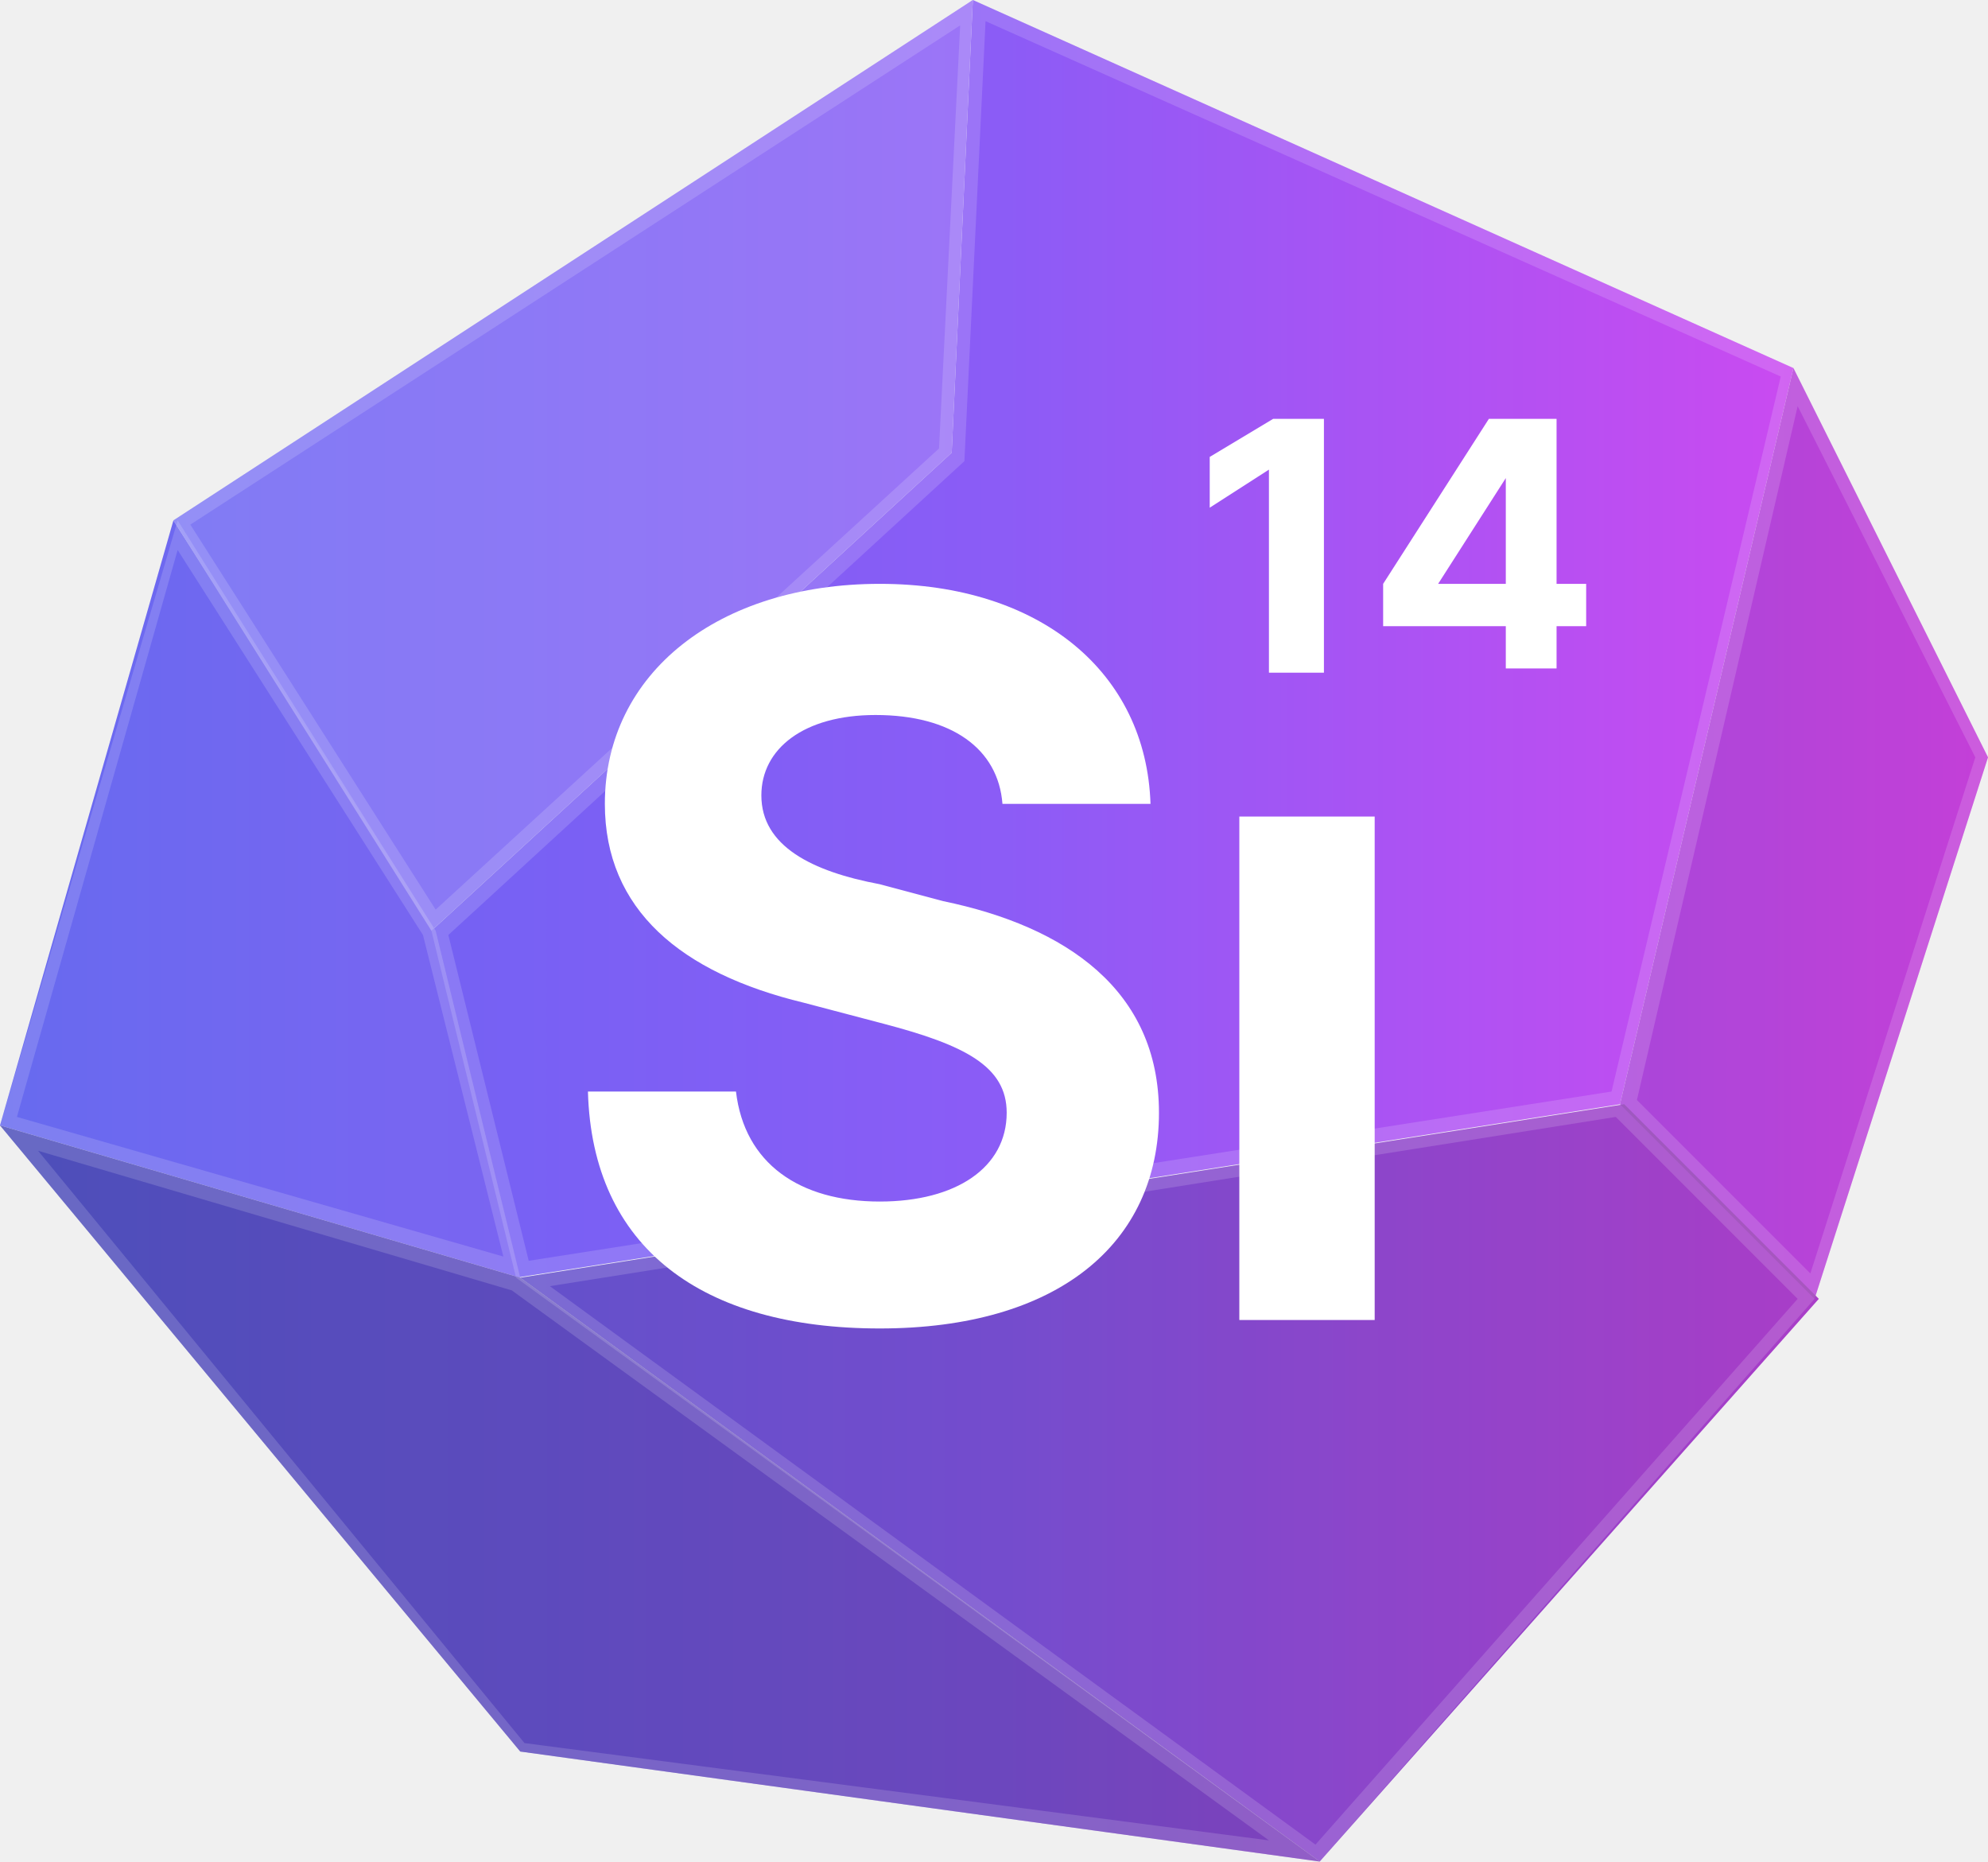
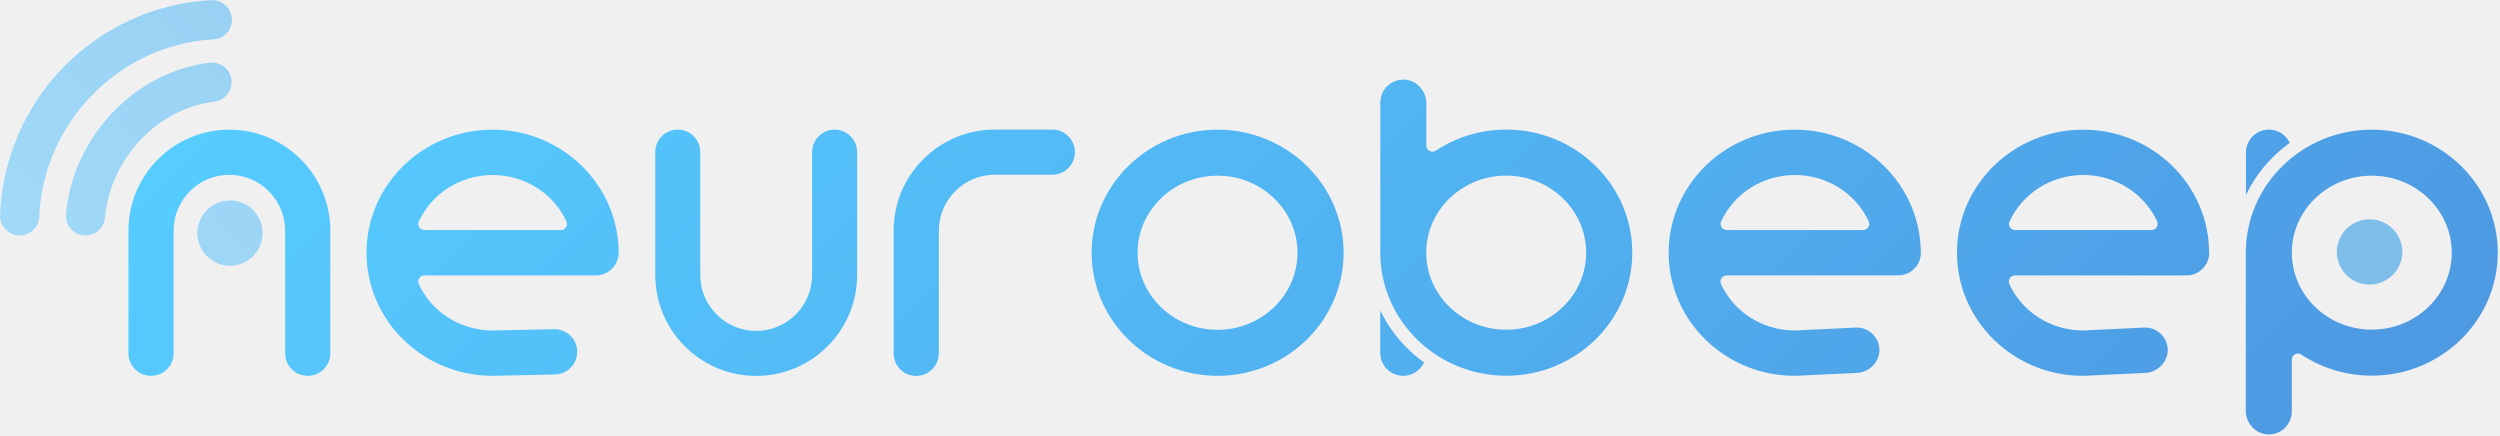
- <svg xmlns="http://www.w3.org/2000/svg" version="1.1" id="Layer_1" x="0px" y="0px" viewBox="0 0 47 44" style="enable-background:new 0 0 47 44;" xml:space="preserve">
-   <style type="text/css">
- 	.st0{fill:url(#SVGID_1_);}
- 	.st1{fill:url(#SVGID_2_);}
- 	.st2{fill:url(#SVGID_3_);}
- 	.st3{fill:url(#SVGID_4_);}
- 	.st4{fill:url(#SVGID_5_);}
- 	.st5{fill:url(#SVGID_6_);}
- 	.st6{fill-opacity:0.17;}
- 	.st7{fill-opacity:0.1;}
- 	.st8{fill-opacity:0.23;}
- 	.st9{fill:#C0C0C0;fill-opacity:5.000000e-02;}
- 	.st10{fill:#FFFFFF;fill-opacity:0.15;}
- 	.st11{fill-rule:evenodd;clip-rule:evenodd;fill:#FFFFFF;fill-opacity:0.15;}
- 	.st12{fill:#FFFFFF;}
- </style>
-   <linearGradient id="SVGID_1_" gradientUnits="userSpaceOnUse" x1="0" y1="765" x2="47" y2="765" gradientTransform="matrix(1 0 0 1 0 -754)">
-     <stop offset="0" style="stop-color:#6366F1" />
-     <stop offset="0.5" style="stop-color:#8B5CF6" />
-     <stop offset="1" style="stop-color:#D946EF" />
-   </linearGradient>
-   <path class="st0" d="M10.2,22l-6.1-9.7L23,0l-0.5,10.7L10.2,22z" />
-   <linearGradient id="SVGID_2_" gradientUnits="userSpaceOnUse" x1="0" y1="769.1" x2="47" y2="769.1" gradientTransform="matrix(1 0 0 1 0 -754)">
-     <stop offset="0" style="stop-color:#6366F1" />
-     <stop offset="0.5" style="stop-color:#8B5CF6" />
-     <stop offset="1" style="stop-color:#D946EF" />
-   </linearGradient>
-   <path class="st1" d="M22.5,10.7L23,0l19.4,8.7l-4.1,17.4l-26.1,4.1l-2-8.2L22.5,10.7z" />
-   <linearGradient id="SVGID_3_" gradientUnits="userSpaceOnUse" x1="0" y1="789.05" x2="47" y2="789.05" gradientTransform="matrix(1 0 0 1 0 -754)">
-     <stop offset="0" style="stop-color:#6366F1" />
-     <stop offset="0.5" style="stop-color:#8B5CF6" />
-     <stop offset="1" style="stop-color:#D946EF" />
-   </linearGradient>
-   <path class="st2" d="M31.2,44L12.3,30.2l26.1-4.1l4.6,4.6L31.2,44z" />
-   <linearGradient id="SVGID_4_" gradientUnits="userSpaceOnUse" x1="0" y1="773.7" x2="47" y2="773.7" gradientTransform="matrix(1 0 0 1 0 -754)">
-     <stop offset="0" style="stop-color:#6366F1" />
-     <stop offset="0.5" style="stop-color:#8B5CF6" />
-     <stop offset="1" style="stop-color:#D946EF" />
-   </linearGradient>
-   <path class="st3" d="M38.3,26.1l4.6,4.6L47,17.9l-4.6-9.2L38.3,26.1z" />
-   <linearGradient id="SVGID_5_" gradientUnits="userSpaceOnUse" x1="0" y1="789.3" x2="47" y2="789.3" gradientTransform="matrix(1 0 0 1 0 -754)">
-     <stop offset="0" style="stop-color:#6366F1" />
-     <stop offset="0.5" style="stop-color:#8B5CF6" />
-     <stop offset="1" style="stop-color:#D946EF" />
-   </linearGradient>
-   <path class="st4" d="M12.3,30.2L31.2,44l-18.9-2.6L0,26.6L12.3,30.2z" />
-   <linearGradient id="SVGID_6_" gradientUnits="userSpaceOnUse" x1="0" y1="775.25" x2="47" y2="775.25" gradientTransform="matrix(1 0 0 1 0 -754)">
-     <stop offset="0" style="stop-color:#6366F1" />
-     <stop offset="0.5" style="stop-color:#8B5CF6" />
-     <stop offset="1" style="stop-color:#D946EF" />
-   </linearGradient>
-   <path class="st5" d="M4.1,12.3L0,26.6l12.3,3.6l-2-8.2L4.1,12.3z" />
-   <path class="st6" d="M31.2,44L12.3,30.2l26.1-4.1l4.6,4.6L31.2,44z" />
-   <path class="st7" d="M38.3,26.1l4.6,4.6L47,17.9l-4.6-9.2L38.3,26.1z" />
-   <path class="st8" d="M12.3,30.2L31.2,44l-18.9-2.6L0,26.6L12.3,30.2z" />
-   <path class="st9" d="M4.1,12.3L0,26.6l12.3,3.6l-2-8.2L4.1,12.3z" />
-   <path class="st10" d="M10.2,22l-6.1-9.7L23,0l-0.5,10.7L10.2,22z" />
-   <path class="st11" d="M10.2,22l12.3-11.3L23,0L4.1,12.3L10.2,22z M10.3,21.5l11.9-10.9l0.5-10L4.5,12.4L10.3,21.5z" />
-   <path class="st11" d="M22.8,10.9L10.6,22.1l1.9,7.7l25.6-4l4-16.9L23.3,0.5L22.8,10.9z M22.5,10.7L10.2,22l2,8.2l26.1-4.1l4.1-17.4  L23,0L22.5,10.7z" />
-   <path class="st11" d="M31.1,43.6l11.4-12.9l-4.3-4.3l-25.2,4L31.1,43.6z M31.2,44l11.7-13.3l-4.6-4.6l-26.1,4.1L31.2,44z" />
-   <path class="st11" d="M42.9,30.7L47,17.9l-4.6-9.2l-4.1,17.4L42.9,30.7z M38.7,26l4.1,4.1l3.9-12.2l-4.2-8.3L38.7,26z" />
-   <path class="st11" d="M12.1,30.5L0.9,27.2l11.5,14L30,43.5L12.1,30.5z M12.3,30.2L0,26.6l12.3,14.8L31.2,44L12.3,30.2z" />
-   <path class="st11" d="M0.4,26.4l11.5,3.3L10,22.1L4.2,13L0.4,26.4z M0,26.6l12.3,3.6l-2-8.2l-6.1-9.7L0,26.6z" />
-   <path class="st12" d="M23.7,19h3.5c-0.1-3.1-2.6-5.2-6.4-5.2s-6.5,2.1-6.5,5.2c0,2.5,1.8,4,4.7,4.7l1.9,0.5c1.9,0.5,2.9,1,2.9,2.1  c0,1.3-1.2,2.1-3,2.1c-1.9,0-3.2-0.9-3.4-2.6h-3.5c0.1,3.7,2.7,5.6,6.9,5.6s6.6-2,6.6-5.1c0-2.9-2.2-4.4-5.1-5l-1.5-0.4  C19.2,20.6,18,20,18,18.8c0-1.1,1-1.9,2.7-1.9C22.5,16.9,23.6,17.7,23.7,19z" />
-   <path class="st12" d="M32.5,19.3h-3.2v11.9h3.2V19.3z" />
-   <path class="st12" d="M31.3,9.9h-1.2l-1.5,0.9V12l1.4-0.9l0,0v4.8h1.3C31.3,15.9,31.3,9.9,31.3,9.9z" />
-   <path class="st12" d="M32.7,14.8h2.9v1h1.2v-1h0.7v-1h-0.7V9.9h-1.6l-2.5,3.9C32.7,13.8,32.7,14.8,32.7,14.8z M35.6,13.8H34l0,0  l1.6-2.5l0,0V13.8z" />
+ <svg xmlns="http://www.w3.org/2000/svg" id="Layer_1" data-name="Layer 1" viewBox="0 0 292.29 50.86">
+   <defs>
+     <style>
+       .cls-1 {
+         fill: url(#Gradiente_sem_nome_11);
+       }
+ 
+       .cls-2 {
+         fill: url(#Gradiente_sem_nome_403);
+       }
+     </style>
+     <linearGradient id="Gradiente_sem_nome_403" data-name="Gradiente sem nome 403" x1="68.7" y1="94.88" x2="208.28" y2="-44.69" gradientUnits="userSpaceOnUse">
+       <stop offset="0" stop-color="#a1daf8" />
+       <stop offset=".29" stop-color="#93ccf0" />
+       <stop offset=".54" stop-color="#8ec7ed" />
+       <stop offset="1" stop-color="#7dbde9" />
+     </linearGradient>
+     <linearGradient id="Gradiente_sem_nome_11" data-name="Gradiente sem nome 11" x1="78.8" y1="-41.69" x2="223.95" y2="103.46" gradientUnits="userSpaceOnUse">
+       <stop offset="0" stop-color="#56ccff" />
+       <stop offset=".52" stop-color="#51b3f1" />
+       <stop offset="1" stop-color="#4d99e2" />
+     </linearGradient>
+   </defs>
+   <path class="cls-2" d="M4.59,25.33c-.05,1.21-1.03,2.17-2.24,2.2-.02,0-.04,0-.05,0-.03,0-.06,0-.1,0-.61-.03-1.18-.29-1.59-.74-.42-.45-.63-1.04-.6-1.65C.56,11.61,11.15.81,24.62.02c1.28-.07,2.37.84,2.48,2.09.05.63-.15,1.26-.56,1.73-.4.46-.94.73-1.53.76C14.01,5.17,5.05,14.28,4.59,25.33ZM25.06,11.88c.61-.07,1.15-.38,1.53-.86s.55-1.08.47-1.69c-.15-1.26-1.3-2.16-2.55-2-8.76,1.06-15.98,8.67-16.8,17.69-.11,1.26.82,2.38,2.08,2.5.07,0,.14,0,.21,0,.02,0,.05,0,.07,0,1.16-.04,2.11-.93,2.21-2.09.63-6.91,6.12-12.73,12.78-13.54ZM27.59,23.5h0s-.24-.04-.24-.04c-.13-.02-.24-.02-.34-.02-.02,0-.04,0-.07,0h-.05c-2.1,0-3.81,1.71-3.81,3.81s1.71,3.82,3.81,3.82,3.81-1.71,3.81-3.82c0-1.84-1.32-3.42-3.11-3.75ZM276.33,33.21h0s.24.04.24.04c.13.02.24.02.35.02.02,0,.04,0,.07,0h.05c2.11,0,3.83-1.71,3.83-3.81s-1.72-3.82-3.83-3.82-3.83,1.71-3.83,3.82c0,1.84,1.33,3.42,3.13,3.75Z" />
+   <path class="cls-1" d="M166.49,42.39c-.43.91-1.36,1.55-2.43,1.55h0c-1.49,0-2.69-1.21-2.69-2.69v-4.96c1.16,2.43,2.94,4.52,5.13,6.1ZM190.84,29.54c0,7.94-6.61,14.39-14.73,14.39s-14.73-6.46-14.73-14.39V12c0-1.53,1.27-2.76,2.81-2.69,1.45.06,2.57,1.32,2.57,2.77v4.93c0,.58.64.92,1.12.6,2.35-1.55,5.19-2.46,8.23-2.46,8.12,0,14.73,6.46,14.73,14.39ZM185.45,29.54c0-4.97-4.2-9.01-9.35-9.01s-9.35,4.04-9.35,9.01,4.2,9.01,9.35,9.01,9.35-4.04,9.35-9.01ZM38.62,41.3v-14.34c0-6.51-5.29-11.8-11.8-11.8s-11.8,5.29-11.8,11.8v14.34c0,1.46,1.18,2.64,2.64,2.64s2.64-1.18,2.64-2.64v-14.34c0-3.6,2.93-6.52,6.52-6.52s6.52,2.93,6.52,6.52v14.34c0,1.46,1.18,2.64,2.64,2.64s2.64-1.18,2.64-2.64ZM100.21,32.15v-14.37c0-1.45-1.18-2.63-2.63-2.63s-2.63,1.18-2.63,2.63v14.37c0,3.61-2.94,6.54-6.54,6.54s-6.54-2.94-6.54-6.54v-14.37c0-1.45-1.18-2.63-2.63-2.63s-2.63,1.18-2.63,2.63v14.37c0,6.51,5.29,11.8,11.8,11.8s11.8-5.29,11.8-11.8ZM109.77,41.31v-14.35c0-3.6,2.93-6.53,6.52-6.53h6.74c1.46,0,2.64-1.18,2.64-2.64s-1.18-2.64-2.64-2.64h-6.74c-6.51,0-11.81,5.3-11.81,11.81v14.35c0,1.46,1.18,2.64,2.64,2.64s2.64-1.18,2.64-2.64ZM157.09,29.55c0-7.93-6.61-14.39-14.73-14.39s-14.73,6.46-14.73,14.39,6.61,14.39,14.73,14.39,14.73-6.46,14.73-14.39ZM151.7,29.55c0,4.97-4.2,9.01-9.35,9.01s-9.35-4.04-9.35-9.01,4.2-9.01,9.35-9.01,9.35,4.04,9.35,9.01ZM72.33,29.53c0,1.47-1.19,2.67-2.66,2.67h-20.04c-.53,0-.88.55-.66,1.03,1.46,3.17,4.75,5.38,8.56,5.41l7.18-.15c1.46-.07,2.7,1.06,2.77,2.52.07,1.46-1.06,2.7-2.52,2.77l-7.31.16h-.06c-8.13,0-14.74-6.46-14.74-14.39s6.61-14.39,14.74-14.39,14.72,6.45,14.74,14.37ZM48.97,25.87c-.22.48.13,1.03.66,1.03h15.93c.53,0,.88-.55.66-1.03-1.47-3.18-4.78-5.41-8.62-5.41s-7.15,2.22-8.62,5.41ZM224.59,29.53c0,1.47-1.19,2.67-2.66,2.67h-20.05c-.53,0-.88.55-.66,1.03,1.46,3.17,4.75,5.38,8.56,5.41h0s7.18-.34,7.18-.34c1.45-.07,2.67,1.03,2.77,2.47s-1.12,2.76-2.61,2.83l-7.23.34h-.06c-8.13,0-14.74-6.46-14.74-14.39s6.61-14.39,14.74-14.39,14.72,6.45,14.74,14.37ZM201.23,25.87c-.22.48.13,1.03.66,1.03h15.93c.53,0,.88-.55.66-1.03-1.47-3.18-4.78-5.41-8.62-5.41s-7.15,2.22-8.62,5.41ZM258.3,29.53c0,1.47-1.19,2.67-2.66,2.67h-20.05c-.53,0-.88.55-.66,1.03,1.46,3.17,4.75,5.38,8.56,5.41h0s7.18-.34,7.18-.34c1.45-.07,2.67,1.03,2.77,2.47s-1.12,2.76-2.61,2.83l-7.23.34h-.06c-8.13,0-14.74-6.46-14.74-14.39s6.61-14.39,14.74-14.39,14.72,6.45,14.74,14.37ZM234.95,25.87c-.22.48.13,1.03.66,1.03h15.93c.53,0,.88-.55.66-1.03-1.47-3.18-4.78-5.41-8.62-5.41s-7.15,2.22-8.62,5.41ZM267.71,16.7c-.43-.91-1.36-1.55-2.43-1.55-1.49,0-2.69,1.21-2.69,2.69v4.95c1.16-2.43,2.94-4.52,5.12-6.09ZM292.03,29.54c0,7.93-6.61,14.38-14.73,14.38-3.04,0-5.88-.91-8.23-2.46-.48-.32-1.12.03-1.12.6v6.04c0,1.53-1.27,2.75-2.81,2.69-1.45-.06-2.57-1.32-2.57-2.77v-17.45c0-.1,0-.79,0-1.03,0-7.93,6.61-14.38,14.73-14.38s14.73,6.45,14.73,14.38ZM286.65,29.54c0-4.96-4.19-9-9.35-9s-9.35,4.04-9.35,9,4.19,9,9.35,9,9.35-4.04,9.35-9Z" />
</svg>
